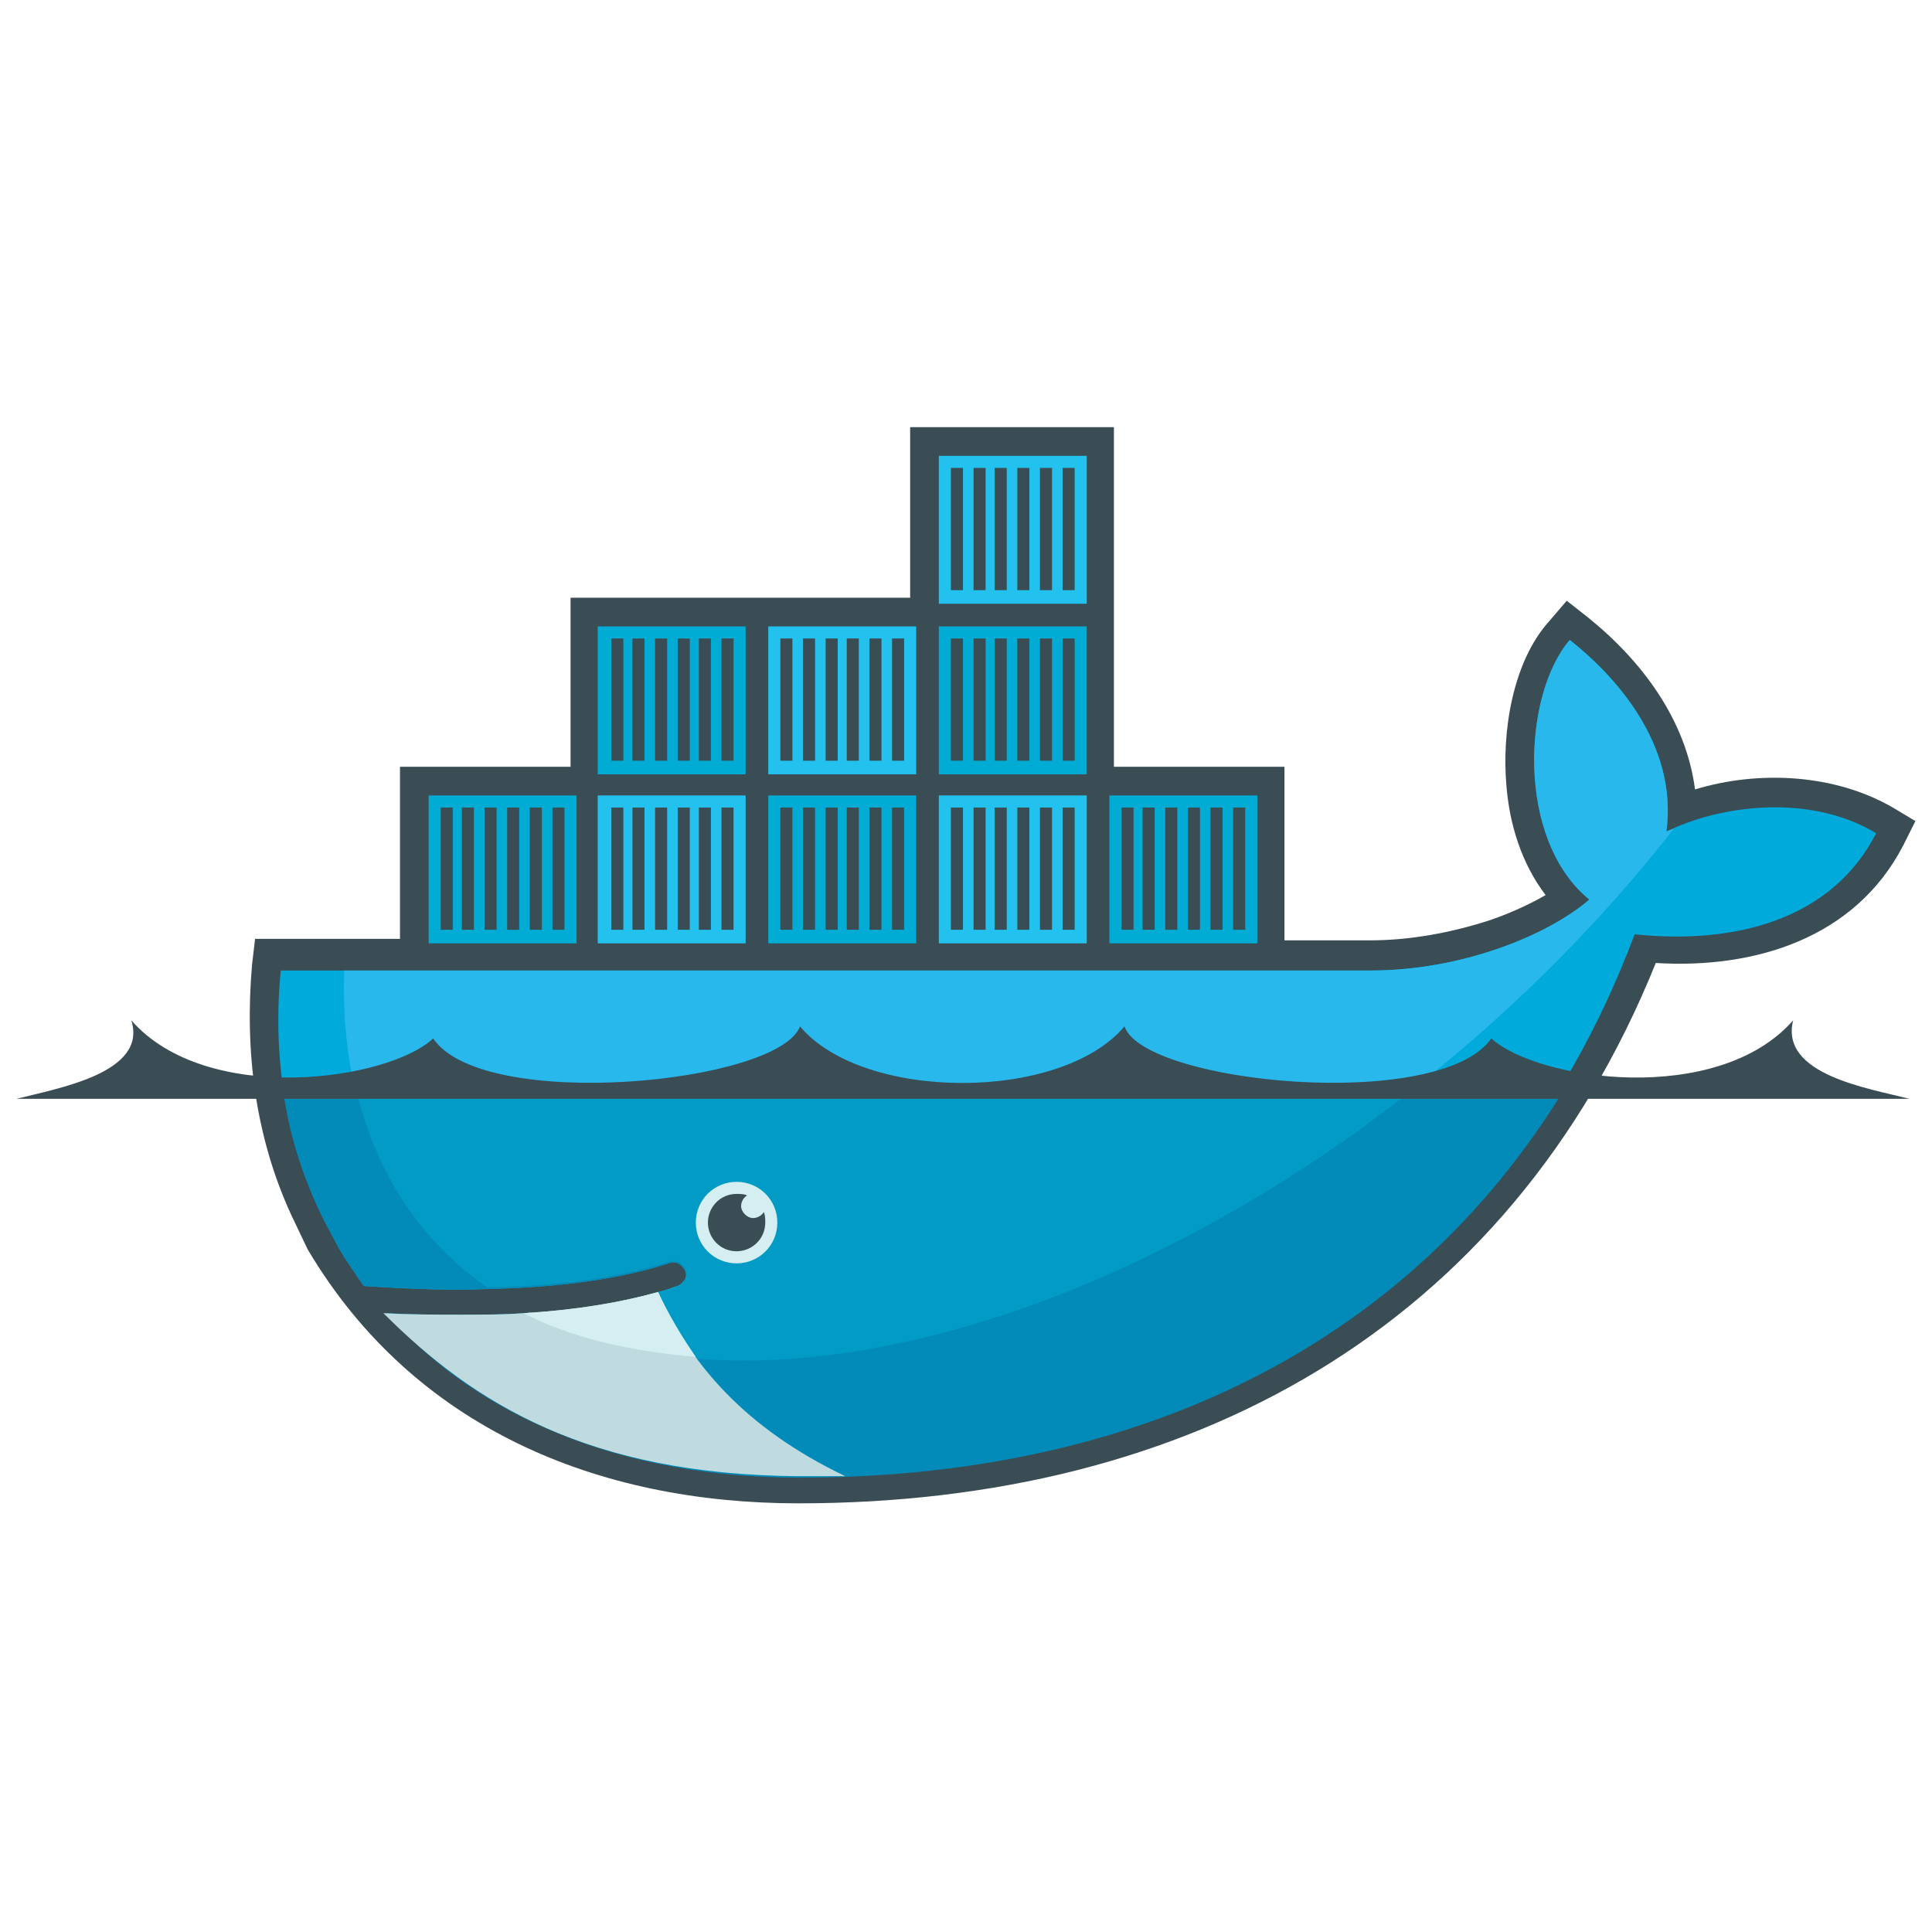
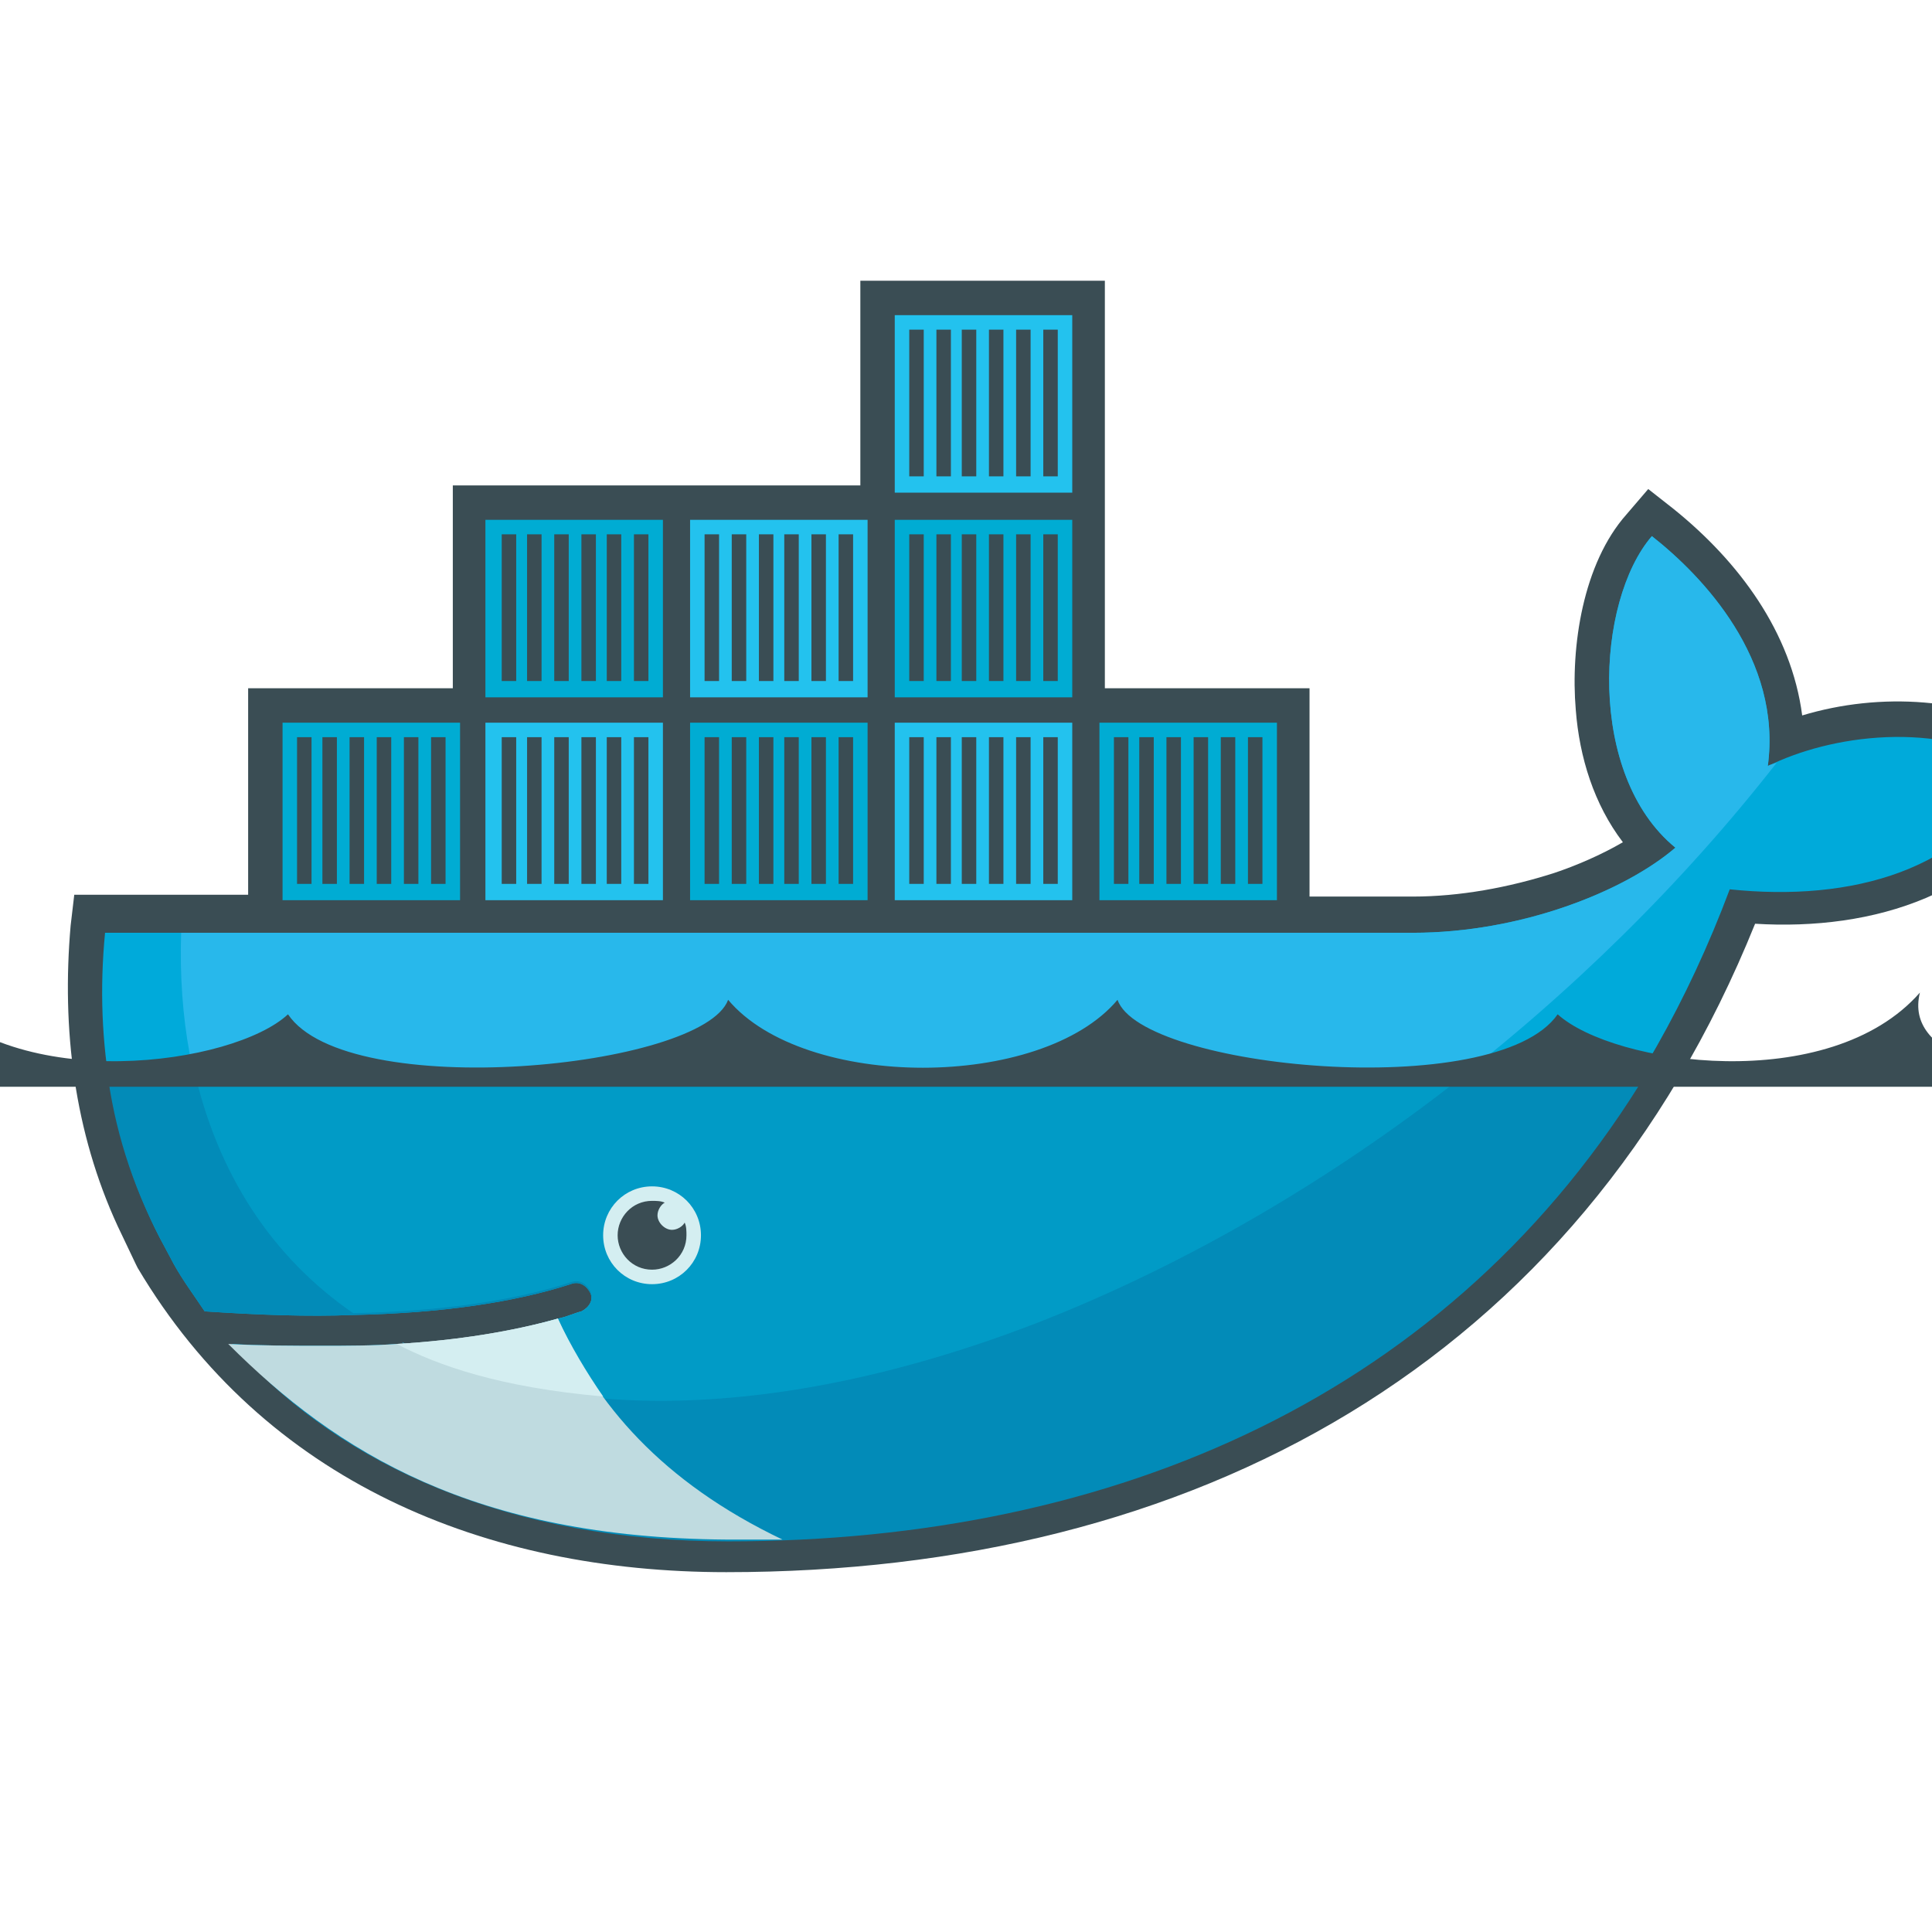
<svg xmlns="http://www.w3.org/2000/svg" viewBox="0 0 128 128">
-   <path fill-rule="evenodd" clip-rule="evenodd" fill="#3A4D54" d="M73.8 50.8h11.3v11.5h5.7c2.6 0 5.3-.5 7.8-1.3 1.2-.4 2.6-1 3.8-1.7-1.6-2.1-2.4-4.7-2.6-7.3-.3-3.5.4-8.1 2.8-10.8l1.2-1.4 1.4 1.1c3.6 2.9 6.5 6.8 7.1 11.4 4.3-1.3 9.3-1 13.1 1.2l1.5.9-.8 1.6c-3.2 6.2-9.9 8.2-16.4 7.8-9.8 24.3-31 35.8-56.8 35.8-13.3 0-25.5-5-32.5-16.8l-.1-.2-1-2.1c-2.4-5.2-3.1-10.9-2.6-16.6l.2-1.7h9.6V50.8h11.3V39.6h22.5V28.3h13.5v22.5z" />
-   <path fill="#00AADA" d="M110.4 55.1c.8-5.9-3.6-10.5-6.4-12.7-3.1 3.6-3.6 13.2 1.3 17.2-2.8 2.4-8.5 4.7-14.5 4.7H18.6c-.6 6.2.5 11.9 3 16.8l.8 1.5c.5.9 1.1 1.7 1.7 2.6 3 .2 5.7.3 8.2.2 4.9-.1 8.9-.7 12-1.7.5-.2.9.1 1.1.5.2.5-.1.9-.5 1.1-.4.1-.8.3-1.3.4-2.4.7-5 1.1-8.3 1.3h-.6c-1.3.1-2.7.1-4.2.1-1.6 0-3.1 0-4.9-.1 6 6.8 15.4 10.8 27.2 10.8 25 0 46.2-11.1 55.5-35.9 6.7.7 13.1-1 16-6.7-4.5-2.7-10.5-1.8-13.9-.1z" />
-   <path fill="#28B8EB" d="M110.4 55.1c.8-5.9-3.6-10.5-6.4-12.7-3.1 3.6-3.6 13.2 1.3 17.2-2.8 2.4-8.5 4.7-14.5 4.7h-68c-.3 9.5 3.2 16.7 9.5 21 4.9-.1 8.9-.7 12-1.7.5-.2.9.1 1.1.5.2.5-.1.9-.5 1.1-.4.1-.8.3-1.3.4-2.4.7-5.2 1.2-8.5 1.4l-.1-.1c8.5 4.4 20.8 4.3 35-1.1 15.8-6.1 30.6-17.7 40.9-30.9-.2.1-.4.1-.5.2z" />
-   <path fill="#028BB8" d="M18.7 71.8c.4 3.3 1.4 6.4 2.9 9.3l.8 1.5c.5.9 1.1 1.7 1.7 2.6 3 .2 5.7.3 8.2.2 4.9-.1 8.9-.7 12-1.7.5-.2.9.1 1.1.5.2.5-.1.9-.5 1.1-.4.1-.8.3-1.3.4-2.4.7-5.2 1.2-8.5 1.4h-.4c-1.3.1-2.7.1-4.1.1-1.6 0-3.2 0-4.9-.1 6 6.8 15.5 10.8 27.3 10.8 21.4 0 40-8.1 50.8-26H18.7v-.1z" />
-   <path fill="#019BC6" d="M23.5 71.8c1.3 5.8 4.3 10.4 8.8 13.5 4.9-.1 8.9-.7 12-1.7.5-.2.9.1 1.1.5.2.5-.1.9-.5 1.1-.4.1-.8.3-1.3.4-2.4.7-5.2 1.2-8.6 1.4 8.5 4.4 20.8 4.3 34.9-1.1 8.5-3.3 16.8-8.2 24.2-14.1H23.5z" />
-   <path fill-rule="evenodd" clip-rule="evenodd" fill="#00ACD3" d="M28.4 52.7h9.8v9.8h-9.8v-9.8zm.8.8h.8v8.1h-.8v-8.1zm1.4 0h.8v8.1h-.8v-8.1zm1.5 0h.8v8.1h-.8v-8.1zm1.5 0h.8v8.1h-.8v-8.1zm1.5 0h.8v8.1h-.8v-8.1zm1.5 0h.8v8.1h-.8v-8.1zm3-12h9.8v9.8h-9.8v-9.8zm.9.8h.8v8.1h-.8v-8.1zm1.4 0h.8v8.1h-.8v-8.1zm1.5 0h.8v8.1h-.8v-8.1zm1.5 0h.8v8.1h-.8v-8.1zm1.4 0h.8v8.1h-.8v-8.1zm1.5 0h.8v8.1h-.8v-8.1z" />
-   <path fill-rule="evenodd" clip-rule="evenodd" fill="#23C2EE" d="M39.6 52.7h9.8v9.8h-9.8v-9.8zm.9.8h.8v8.1h-.8v-8.1zm1.4 0h.8v8.1h-.8v-8.1zm1.5 0h.8v8.1h-.8v-8.1zm1.5 0h.8v8.1h-.8v-8.1zm1.4 0h.8v8.1h-.8v-8.1zm1.5 0h.8v8.1h-.8v-8.1z" />
-   <path fill-rule="evenodd" clip-rule="evenodd" fill="#00ACD3" d="M50.9 52.7h9.8v9.8h-9.8v-9.8zm.8.8h.8v8.1h-.8v-8.1zm1.5 0h.8v8.1h-.8v-8.1zm1.5 0h.8v8.1h-.8v-8.1zm1.4 0h.8v8.1h-.8v-8.1zm1.5 0h.8v8.1h-.8v-8.1zm1.5 0h.8v8.1h-.8v-8.1z" />
-   <path fill-rule="evenodd" clip-rule="evenodd" fill="#23C2EE" d="M50.9 41.5h9.8v9.8h-9.8v-9.8zm.8.8h.8v8.1h-.8v-8.1zm1.5 0h.8v8.1h-.8v-8.1zm1.5 0h.8v8.1h-.8v-8.1zm1.4 0h.8v8.1h-.8v-8.1zm1.5 0h.8v8.1h-.8v-8.1zm1.5 0h.8v8.1h-.8v-8.1zm3.1 10.4H72v9.8h-9.8v-9.8zm.8.8h.8v8.1H63v-8.1zm1.5 0h.8v8.1h-.8v-8.1zm1.4 0h.8v8.1h-.8v-8.1zm1.5 0h.8v8.1h-.8v-8.1zm1.5 0h.8v8.1h-.8v-8.1zm1.5 0h.8v8.1h-.8v-8.1z" />
-   <path fill-rule="evenodd" clip-rule="evenodd" fill="#00ACD3" d="M62.2 41.5H72v9.8h-9.8v-9.8zm.8.8h.8v8.1H63v-8.1zm1.5 0h.8v8.1h-.8v-8.1zm1.4 0h.8v8.1h-.8v-8.1zm1.5 0h.8v8.1h-.8v-8.1zm1.5 0h.8v8.1h-.8v-8.1zm1.5 0h.8v8.1h-.8v-8.1z" />
-   <path fill-rule="evenodd" clip-rule="evenodd" fill="#23C2EE" d="M62.2 30.2H72V40h-9.8v-9.8zm.8.8h.8v8.1H63V31zm1.5 0h.8v8.1h-.8V31zm1.4 0h.8v8.1h-.8V31zm1.5 0h.8v8.1h-.8V31zm1.5 0h.8v8.1h-.8V31zm1.5 0h.8v8.1h-.8V31z" />
-   <path fill-rule="evenodd" clip-rule="evenodd" fill="#00ACD3" d="M73.5 52.7h9.8v9.8h-9.8v-9.8zm.8.8h.8v8.1h-.8v-8.1zm1.4 0h.8v8.1h-.8v-8.1zm1.5 0h.8v8.1h-.8v-8.1zm1.5 0h.8v8.1h-.8v-8.1zm1.5 0h.8v8.1h-.8v-8.1zm1.5 0h.8v8.1h-.8v-8.1z" />
-   <path fill-rule="evenodd" clip-rule="evenodd" fill="#D4EEF1" d="M48.8 78.3c1.5 0 2.7 1.2 2.7 2.7 0 1.5-1.2 2.7-2.7 2.7-1.5 0-2.7-1.2-2.7-2.7 0-1.5 1.2-2.7 2.7-2.7" />
-   <path fill-rule="evenodd" clip-rule="evenodd" fill="#3A4D54" d="M48.8 79.1c.2 0 .5 0 .7.1-.2.1-.4.4-.4.7 0 .4.4.8.8.8.3 0 .6-.2.7-.4.1.2.1.5.1.7 0 1.1-.9 1.9-1.9 1.9-1.1 0-1.9-.9-1.9-1.9 0-1 .8-1.9 1.9-1.9M1.1 72.8h125.4c-2.7-.7-8.6-1.6-7.7-5.2-5 5.7-16.9 4-20 1.2-3.4 4.9-23 3-24.3-.8-4.2 5-17.3 5-21.5 0-1.4 3.8-21 5.7-24.3.8-3 2.8-15 4.5-20-1.2 1.1 3.5-4.9 4.5-7.6 5.2" />
-   <path fill="#BFDBE0" d="M56 97.8c-6.7-3.2-10.3-7.5-12.4-12.2-2.5.7-5.5 1.2-8.9 1.4-1.3.1-2.7.1-4.1.1-1.7 0-3.4 0-5.2-.1 6 6 13.6 10.7 27.5 10.8H56z" />
-   <path fill="#D4EEF1" d="M46.1 89.9c-.9-1.3-1.8-2.8-2.5-4.3-2.5.7-5.5 1.2-8.9 1.4 2.3 1.2 5.7 2.4 11.4 2.9z" />
+   <g transform="scale(1.2) translate(-12.8, -12.8)">
+     <path fill-rule="evenodd" clip-rule="evenodd" fill="#3A4D54" d="M73.8 50.8h11.3v11.5h5.7c2.6 0 5.3-.5 7.8-1.3 1.2-.4 2.6-1 3.8-1.7-1.6-2.1-2.4-4.7-2.6-7.3-.3-3.5.4-8.1 2.8-10.8l1.2-1.4 1.4 1.1c3.6 2.9 6.5 6.8 7.1 11.4 4.3-1.3 9.3-1 13.1 1.2l1.5.9-.8 1.6c-3.2 6.2-9.9 8.2-16.4 7.8-9.8 24.3-31 35.8-56.8 35.8-13.3 0-25.5-5-32.5-16.8l-.1-.2-1-2.1c-2.4-5.2-3.1-10.9-2.6-16.6l.2-1.7h9.6V50.8h11.3V39.6h22.5V28.3h13.5v22.5z" />
+     <path fill="#00AADA" d="M110.4 55.1c.8-5.9-3.6-10.5-6.4-12.7-3.1 3.6-3.6 13.2 1.3 17.2-2.8 2.4-8.5 4.7-14.5 4.7H18.6c-.6 6.2.5 11.9 3 16.8l.8 1.5c.5.9 1.1 1.7 1.7 2.6 3 .2 5.7.3 8.2.2 4.9-.1 8.9-.7 12-1.7.5-.2.9.1 1.1.5.2.5-.1.9-.5 1.1-.4.1-.8.3-1.3.4-2.4.7-5 1.1-8.3 1.3h-.6c-1.3.1-2.7.1-4.2.1-1.6 0-3.1 0-4.9-.1 6 6.8 15.4 10.8 27.2 10.8 25 0 46.2-11.1 55.5-35.9 6.7.7 13.1-1 16-6.7-4.5-2.7-10.5-1.8-13.9-.1z" />
+     <path fill="#28B8EB" d="M110.4 55.1c.8-5.9-3.6-10.5-6.4-12.7-3.1 3.6-3.6 13.2 1.3 17.2-2.8 2.4-8.5 4.7-14.5 4.7h-68c-.3 9.5 3.2 16.7 9.5 21 4.9-.1 8.9-.7 12-1.7.5-.2.9.1 1.1.5.2.5-.1.9-.5 1.1-.4.1-.8.3-1.3.4-2.4.7-5.2 1.2-8.5 1.4l-.1-.1c8.5 4.4 20.8 4.3 35-1.1 15.8-6.1 30.6-17.7 40.9-30.9-.2.1-.4.1-.5.2z" />
+     <path fill="#028BB8" d="M18.7 71.8c.4 3.3 1.4 6.4 2.9 9.3l.8 1.5c.5.9 1.1 1.7 1.7 2.6 3 .2 5.7.3 8.2.2 4.9-.1 8.9-.7 12-1.7.5-.2.9.1 1.1.5.2.5-.1.9-.5 1.1-.4.1-.8.3-1.3.4-2.4.7-5.2 1.2-8.5 1.4h-.4c-1.3.1-2.7.1-4.1.1-1.6 0-3.2 0-4.9-.1 6 6.8 15.5 10.8 27.3 10.8 21.4 0 40-8.1 50.8-26H18.7v-.1z" />
+     <path fill="#019BC6" d="M23.5 71.8c1.3 5.8 4.3 10.4 8.8 13.5 4.9-.1 8.9-.7 12-1.7.5-.2.9.1 1.1.5.2.5-.1.9-.5 1.1-.4.1-.8.3-1.3.4-2.4.7-5.2 1.2-8.6 1.4 8.5 4.4 20.8 4.3 34.9-1.1 8.5-3.3 16.8-8.2 24.2-14.1H23.5z" />
+     <path fill-rule="evenodd" clip-rule="evenodd" fill="#00ACD3" d="M28.4 52.7h9.8v9.8h-9.8v-9.8zm.8.8h.8v8.1h-.8v-8.1zm1.4 0h.8v8.1h-.8v-8.1zm1.5 0h.8v8.1h-.8v-8.1zm1.5 0h.8v8.1h-.8v-8.1zm1.5 0h.8v8.1h-.8v-8.1zm1.5 0h.8v8.1h-.8v-8.1zm3-12h9.8v9.8h-9.8v-9.8zm.9.8h.8v8.1h-.8v-8.1zm1.4 0h.8v8.1h-.8v-8.1zm1.5 0h.8v8.1h-.8v-8.1zm1.5 0h.8v8.1h-.8v-8.1zm1.4 0h.8v8.1h-.8v-8.1zm1.5 0h.8v8.1h-.8v-8.1z" />
+     <path fill-rule="evenodd" clip-rule="evenodd" fill="#23C2EE" d="M39.6 52.7h9.8v9.8h-9.8v-9.8zm.9.8h.8v8.1h-.8v-8.1zm1.4 0h.8v8.1h-.8v-8.1zm1.5 0h.8v8.1h-.8v-8.1zm1.5 0h.8v8.1h-.8v-8.1zm1.4 0h.8v8.1h-.8v-8.1zm1.5 0h.8v8.1h-.8v-8.1z" />
+     <path fill-rule="evenodd" clip-rule="evenodd" fill="#00ACD3" d="M50.9 52.7h9.8v9.8h-9.8v-9.8zm.8.8h.8v8.1h-.8v-8.1zm1.5 0h.8v8.1h-.8v-8.1zm1.5 0h.8v8.1h-.8v-8.1zm1.4 0h.8v8.1h-.8v-8.1zm1.5 0h.8v8.1h-.8v-8.1zm1.5 0h.8v8.1h-.8v-8.1z" />
+     <path fill-rule="evenodd" clip-rule="evenodd" fill="#23C2EE" d="M50.9 41.5h9.8v9.8h-9.8v-9.8zm.8.8h.8v8.1h-.8v-8.1zm1.5 0h.8v8.1h-.8v-8.1zm1.5 0h.8v8.1h-.8v-8.1zm1.4 0h.8v8.1h-.8v-8.1zm1.5 0h.8v8.1h-.8v-8.1zm1.5 0h.8v8.1h-.8v-8.1zm3.1 10.4H72v9.8h-9.8v-9.8zm.8.8h.8v8.1H63v-8.1zm1.5 0h.8v8.1h-.8v-8.1zm1.4 0h.8v8.1h-.8v-8.1zm1.5 0h.8v8.1h-.8v-8.1zm1.5 0h.8v8.1h-.8v-8.1zm1.5 0h.8v8.1h-.8v-8.1z" />
+     <path fill-rule="evenodd" clip-rule="evenodd" fill="#00ACD3" d="M62.2 41.5H72v9.8h-9.8v-9.8zm.8.8h.8v8.1H63v-8.1zm1.5 0h.8v8.1h-.8v-8.1zm1.4 0h.8v8.1h-.8v-8.1zm1.5 0h.8v8.1h-.8v-8.1zm1.5 0h.8v8.1h-.8v-8.1zm1.5 0h.8v8.1h-.8v-8.1z" />
+     <path fill-rule="evenodd" clip-rule="evenodd" fill="#23C2EE" d="M62.2 30.2H72V40h-9.8v-9.8zm.8.8h.8v8.1H63V31zm1.5 0h.8v8.1h-.8V31zm1.4 0h.8v8.1h-.8V31zm1.5 0h.8v8.1h-.8V31zm1.5 0h.8v8.1h-.8V31zm1.5 0h.8v8.1h-.8V31z" />
+     <path fill-rule="evenodd" clip-rule="evenodd" fill="#00ACD3" d="M73.5 52.7h9.8v9.8h-9.8v-9.8zm.8.8h.8v8.1h-.8v-8.1zm1.4 0h.8v8.1h-.8v-8.1zm1.5 0h.8v8.1h-.8v-8.1zm1.5 0h.8v8.1h-.8v-8.1zm1.5 0h.8v8.1h-.8v-8.1zm1.5 0h.8v8.1h-.8v-8.1z" />
+     <path fill-rule="evenodd" clip-rule="evenodd" fill="#D4EEF1" d="M48.8 78.3c1.5 0 2.7 1.2 2.7 2.7 0 1.5-1.2 2.7-2.7 2.7-1.5 0-2.7-1.2-2.7-2.7 0-1.5 1.2-2.7 2.7-2.7" />
+     <path fill-rule="evenodd" clip-rule="evenodd" fill="#3A4D54" d="M48.8 79.1c.2 0 .5 0 .7.1-.2.1-.4.4-.4.7 0 .4.4.8.8.8.3 0 .6-.2.7-.4.1.2.1.5.1.7 0 1.1-.9 1.9-1.9 1.9-1.1 0-1.9-.9-1.9-1.9 0-1 .8-1.9 1.9-1.9M1.1 72.8h125.4c-2.7-.7-8.6-1.6-7.7-5.2-5 5.7-16.9 4-20 1.2-3.4 4.9-23 3-24.3-.8-4.2 5-17.3 5-21.5 0-1.4 3.8-21 5.7-24.3.8-3 2.8-15 4.5-20-1.2 1.1 3.5-4.9 4.5-7.6 5.2" />
+     <path fill="#BFDBE0" d="M56 97.8c-6.7-3.2-10.3-7.5-12.4-12.2-2.5.7-5.5 1.2-8.9 1.4-1.3.1-2.7.1-4.1.1-1.7 0-3.4 0-5.2-.1 6 6 13.6 10.7 27.5 10.8H56z" />
+     <path fill="#D4EEF1" d="M46.1 89.9c-.9-1.3-1.8-2.8-2.5-4.3-2.5.7-5.5 1.2-8.9 1.4 2.3 1.2 5.7 2.4 11.4 2.9z" />
+   </g>
</svg>
